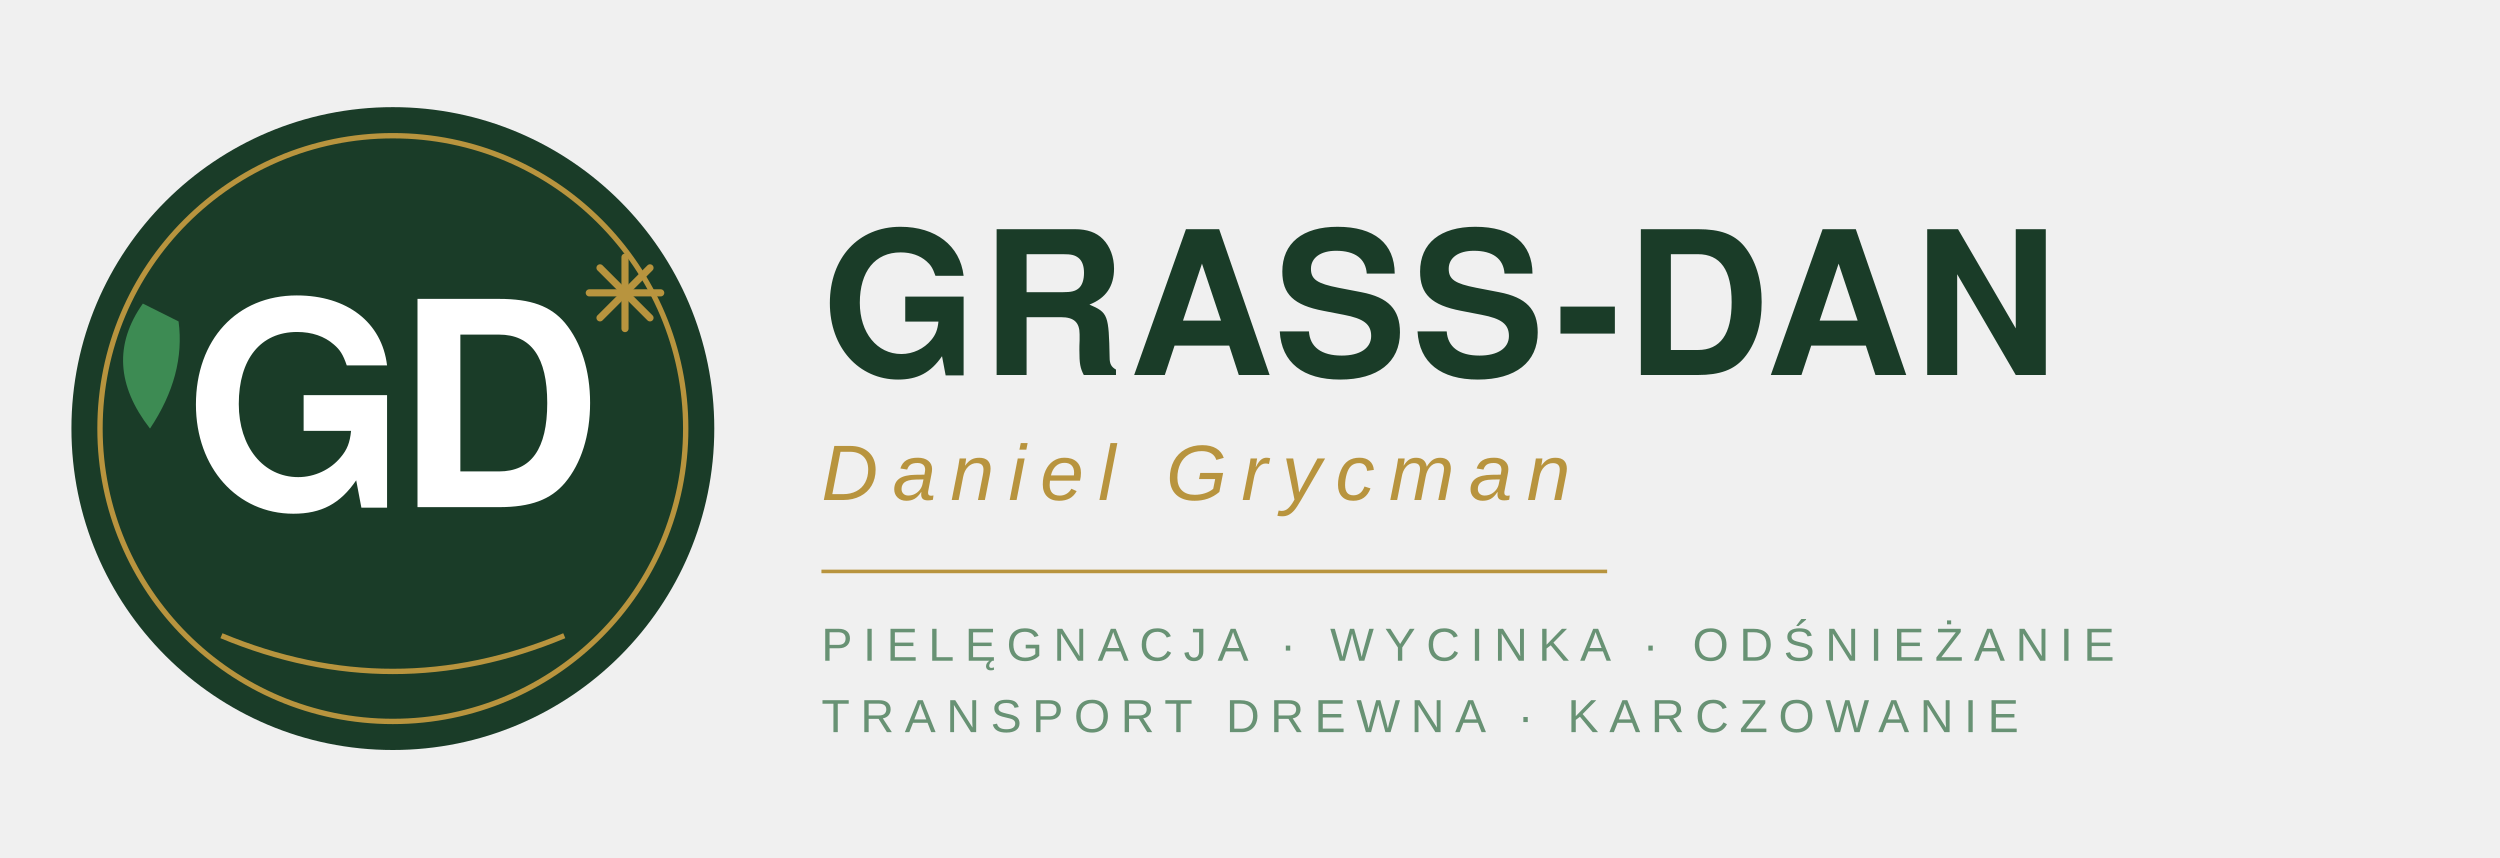
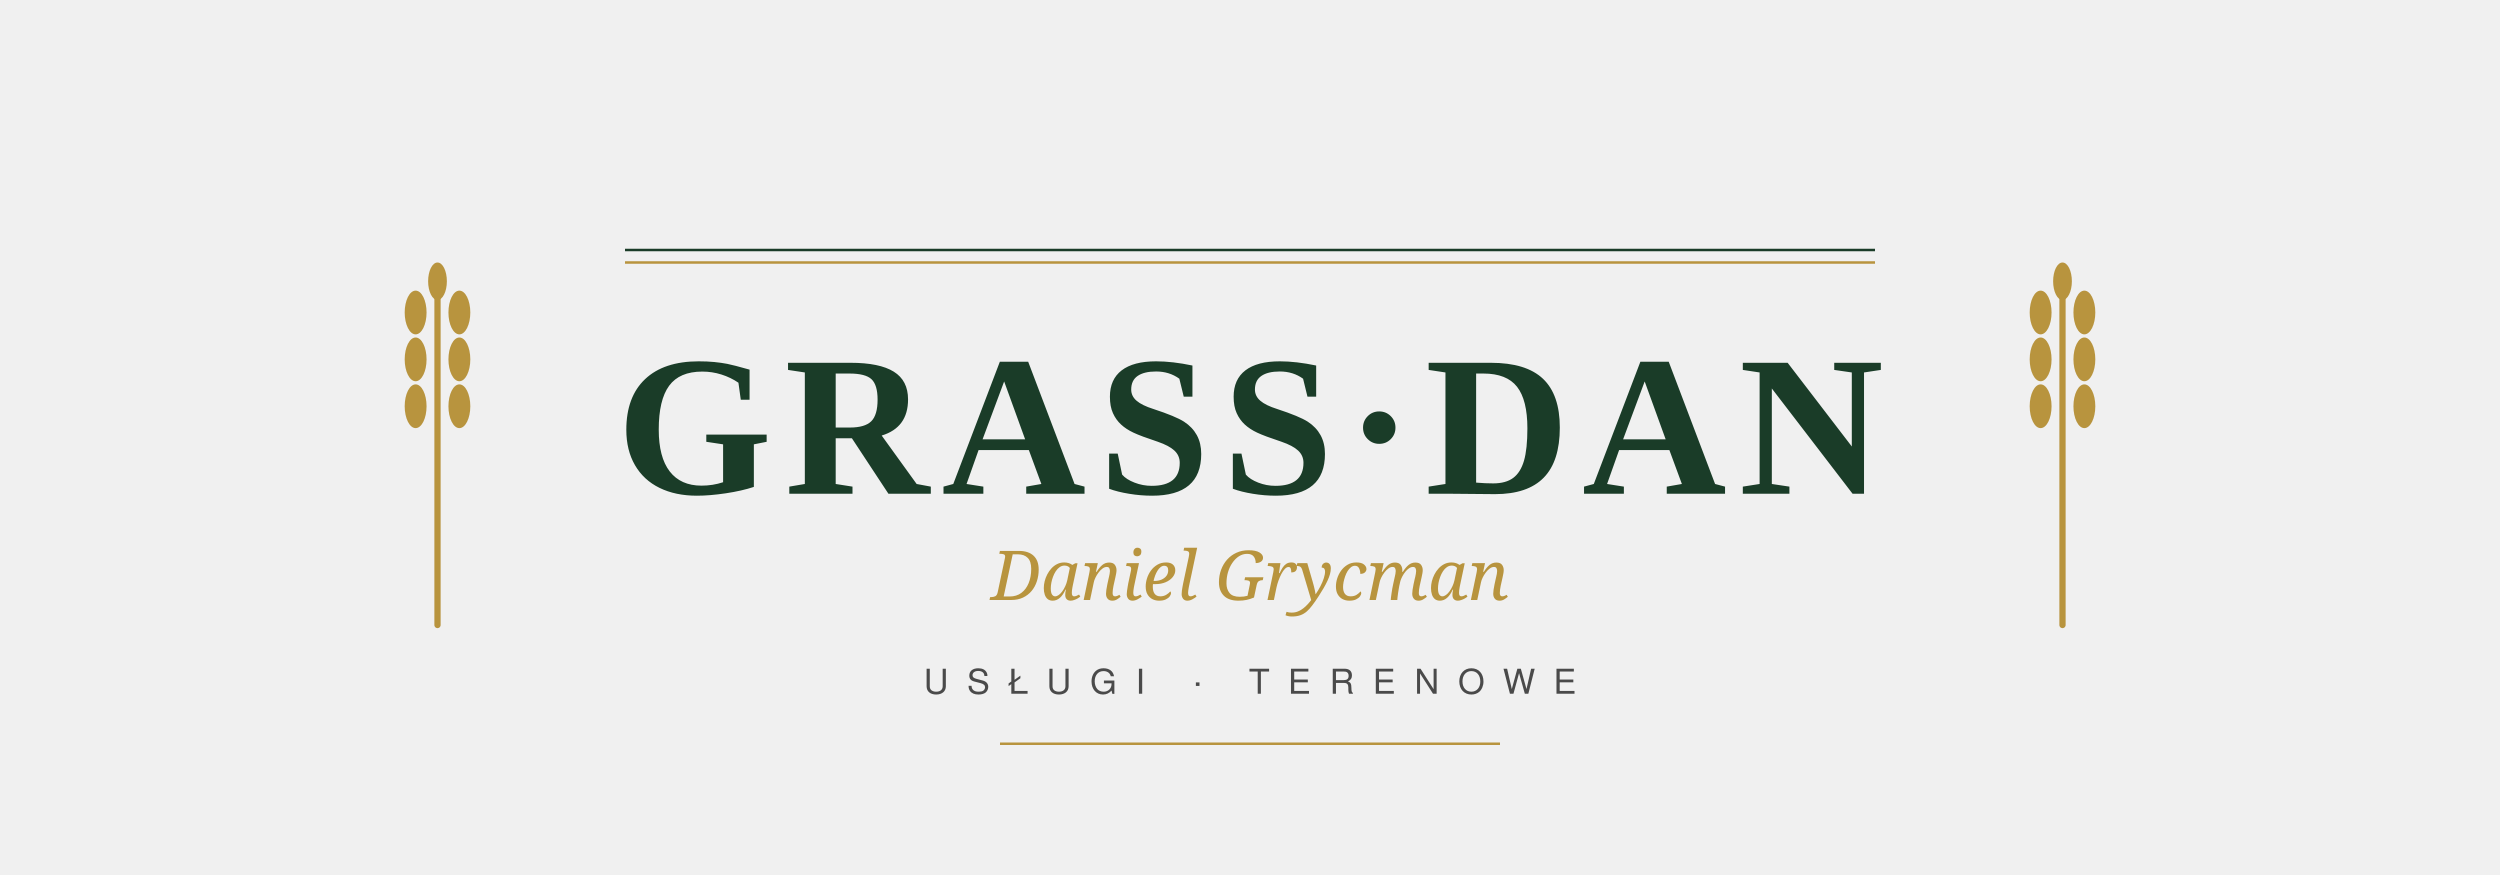
- <svg xmlns="http://www.w3.org/2000/svg" viewBox="0 0 700 240" width="700" height="240">
+ <svg xmlns="http://www.w3.org/2000/svg" viewBox="0 0 800 280" width="800" height="280">
  <defs>
    <style>
-       .g-dark { fill: #1a3c28; }
-       .g-main { fill: #2d6a3f; }
-       .gold { fill: #b8943e; }
-       .white { fill: #ffffff; }
-       .text-bold { font-family: 'Arial Black', 'Helvetica', sans-serif; font-weight: 900; }
-       .text-thin { font-family: 'Arial', 'Helvetica', sans-serif; font-weight: 400; }
+       .text-serif { font-family: 'Georgia', 'Times New Roman', serif; font-weight: 700; }
+       .text-sans { font-family: 'Helvetica', 'Arial', sans-serif; font-weight: 400; }
+       .text-italic { font-family: 'Georgia', serif; font-style: italic; font-weight: 400; }
    </style>
  </defs>
-   <g transform="translate(110, 120)">
-     <circle cx="0" cy="0" r="90" fill="#1a3c28" />
-     <circle cx="0" cy="0" r="82" fill="none" stroke="#b8943e" stroke-width="1.5" />
-     <text x="0" y="22" text-anchor="middle" class="white text-bold" font-size="80" letter-spacing="-3">GD</text>
-     <path d="M -70,-35 Q -82,-18 -68,0 Q -58,-15 -60,-30 Z" fill="#3d8b53" />
-     <g transform="translate(65, -38)" stroke="#b8943e" stroke-width="2" fill="none" stroke-linecap="round">
-       <line x1="0" y1="-10" x2="0" y2="10" />
-       <line x1="-10" y1="0" x2="10" y2="0" />
-       <line x1="-7" y1="-7" x2="7" y2="7" />
-       <line x1="-7" y1="7" x2="7" y2="-7" />
+   <g transform="translate(140, 140)">
+     <g stroke="#b8943e" stroke-width="2" stroke-linecap="round" fill="none">
+       <line x1="0" y1="60" x2="0" y2="-50" />
+       <ellipse cx="-7" cy="-40" rx="3.5" ry="7" fill="#b8943e" stroke="none" />
+       <ellipse cx="7" cy="-40" rx="3.5" ry="7" fill="#b8943e" stroke="none" />
+       <ellipse cx="-7" cy="-25" rx="3.5" ry="7" fill="#b8943e" stroke="none" />
+       <ellipse cx="7" cy="-25" rx="3.5" ry="7" fill="#b8943e" stroke="none" />
+       <ellipse cx="-7" cy="-10" rx="3.5" ry="7" fill="#b8943e" stroke="none" />
+       <ellipse cx="7" cy="-10" rx="3.5" ry="7" fill="#b8943e" stroke="none" />
+       <ellipse cx="0" cy="-50" rx="3" ry="6" fill="#b8943e" stroke="none" />
    </g>
-     <path d="M -48,58 Q 0,78 48,58" stroke="#b8943e" stroke-width="1.5" fill="none" />
  </g>
-   <text x="230" y="105" class="g-dark text-bold" font-size="56" letter-spacing="1">GRASS-DAN</text>
-   <text x="230" y="140" class="gold text-thin" font-size="22" letter-spacing="4" font-style="italic">Daniel Grycman</text>
-   <line x1="230" y1="160" x2="450" y2="160" stroke="#b8943e" stroke-width="1" />
-   <text x="230" y="185" class="g-main text-thin" font-size="13" letter-spacing="3" opacity="0.7">PIELĘGNACJA · WYCINKA · ODŚNIEŻANIE</text>
-   <text x="230" y="205" class="g-main text-thin" font-size="13" letter-spacing="3" opacity="0.7">TRANSPORT DREWNA · KARCZOWANIE</text>
+   <g transform="translate(660, 140)">
+     <g stroke="#b8943e" stroke-width="2" stroke-linecap="round" fill="none">
+       <line x1="0" y1="60" x2="0" y2="-50" />
+       <ellipse cx="-7" cy="-40" rx="3.5" ry="7" fill="#b8943e" stroke="none" />
+       <ellipse cx="7" cy="-40" rx="3.5" ry="7" fill="#b8943e" stroke="none" />
+       <ellipse cx="-7" cy="-25" rx="3.5" ry="7" fill="#b8943e" stroke="none" />
+       <ellipse cx="7" cy="-25" rx="3.5" ry="7" fill="#b8943e" stroke="none" />
+       <ellipse cx="-7" cy="-10" rx="3.5" ry="7" fill="#b8943e" stroke="none" />
+       <ellipse cx="7" cy="-10" rx="3.5" ry="7" fill="#b8943e" stroke="none" />
+       <ellipse cx="0" cy="-50" rx="3" ry="6" fill="#b8943e" stroke="none" />
+     </g>
+   </g>
+   <line x1="200" y1="80" x2="600" y2="80" stroke="#1a3c28" stroke-width="0.8" />
+   <line x1="200" y1="84" x2="600" y2="84" stroke="#b8943e" stroke-width="0.8" />
+   <text x="400" y="158" text-anchor="middle" class="text-serif" font-size="64" fill="#1a3c28" letter-spacing="4">GRASS·DAN</text>
+   <text x="400" y="192" text-anchor="middle" class="text-italic" font-size="22" fill="#b8943e">Daniel Grycman</text>
+   <text x="400" y="222" text-anchor="middle" class="text-sans" font-size="11" fill="#4a4a4a" letter-spacing="6">USŁUGI · TERENOWE</text>
+   <line x1="320" y1="238" x2="480" y2="238" stroke="#b8943e" stroke-width="0.8" />
</svg>
